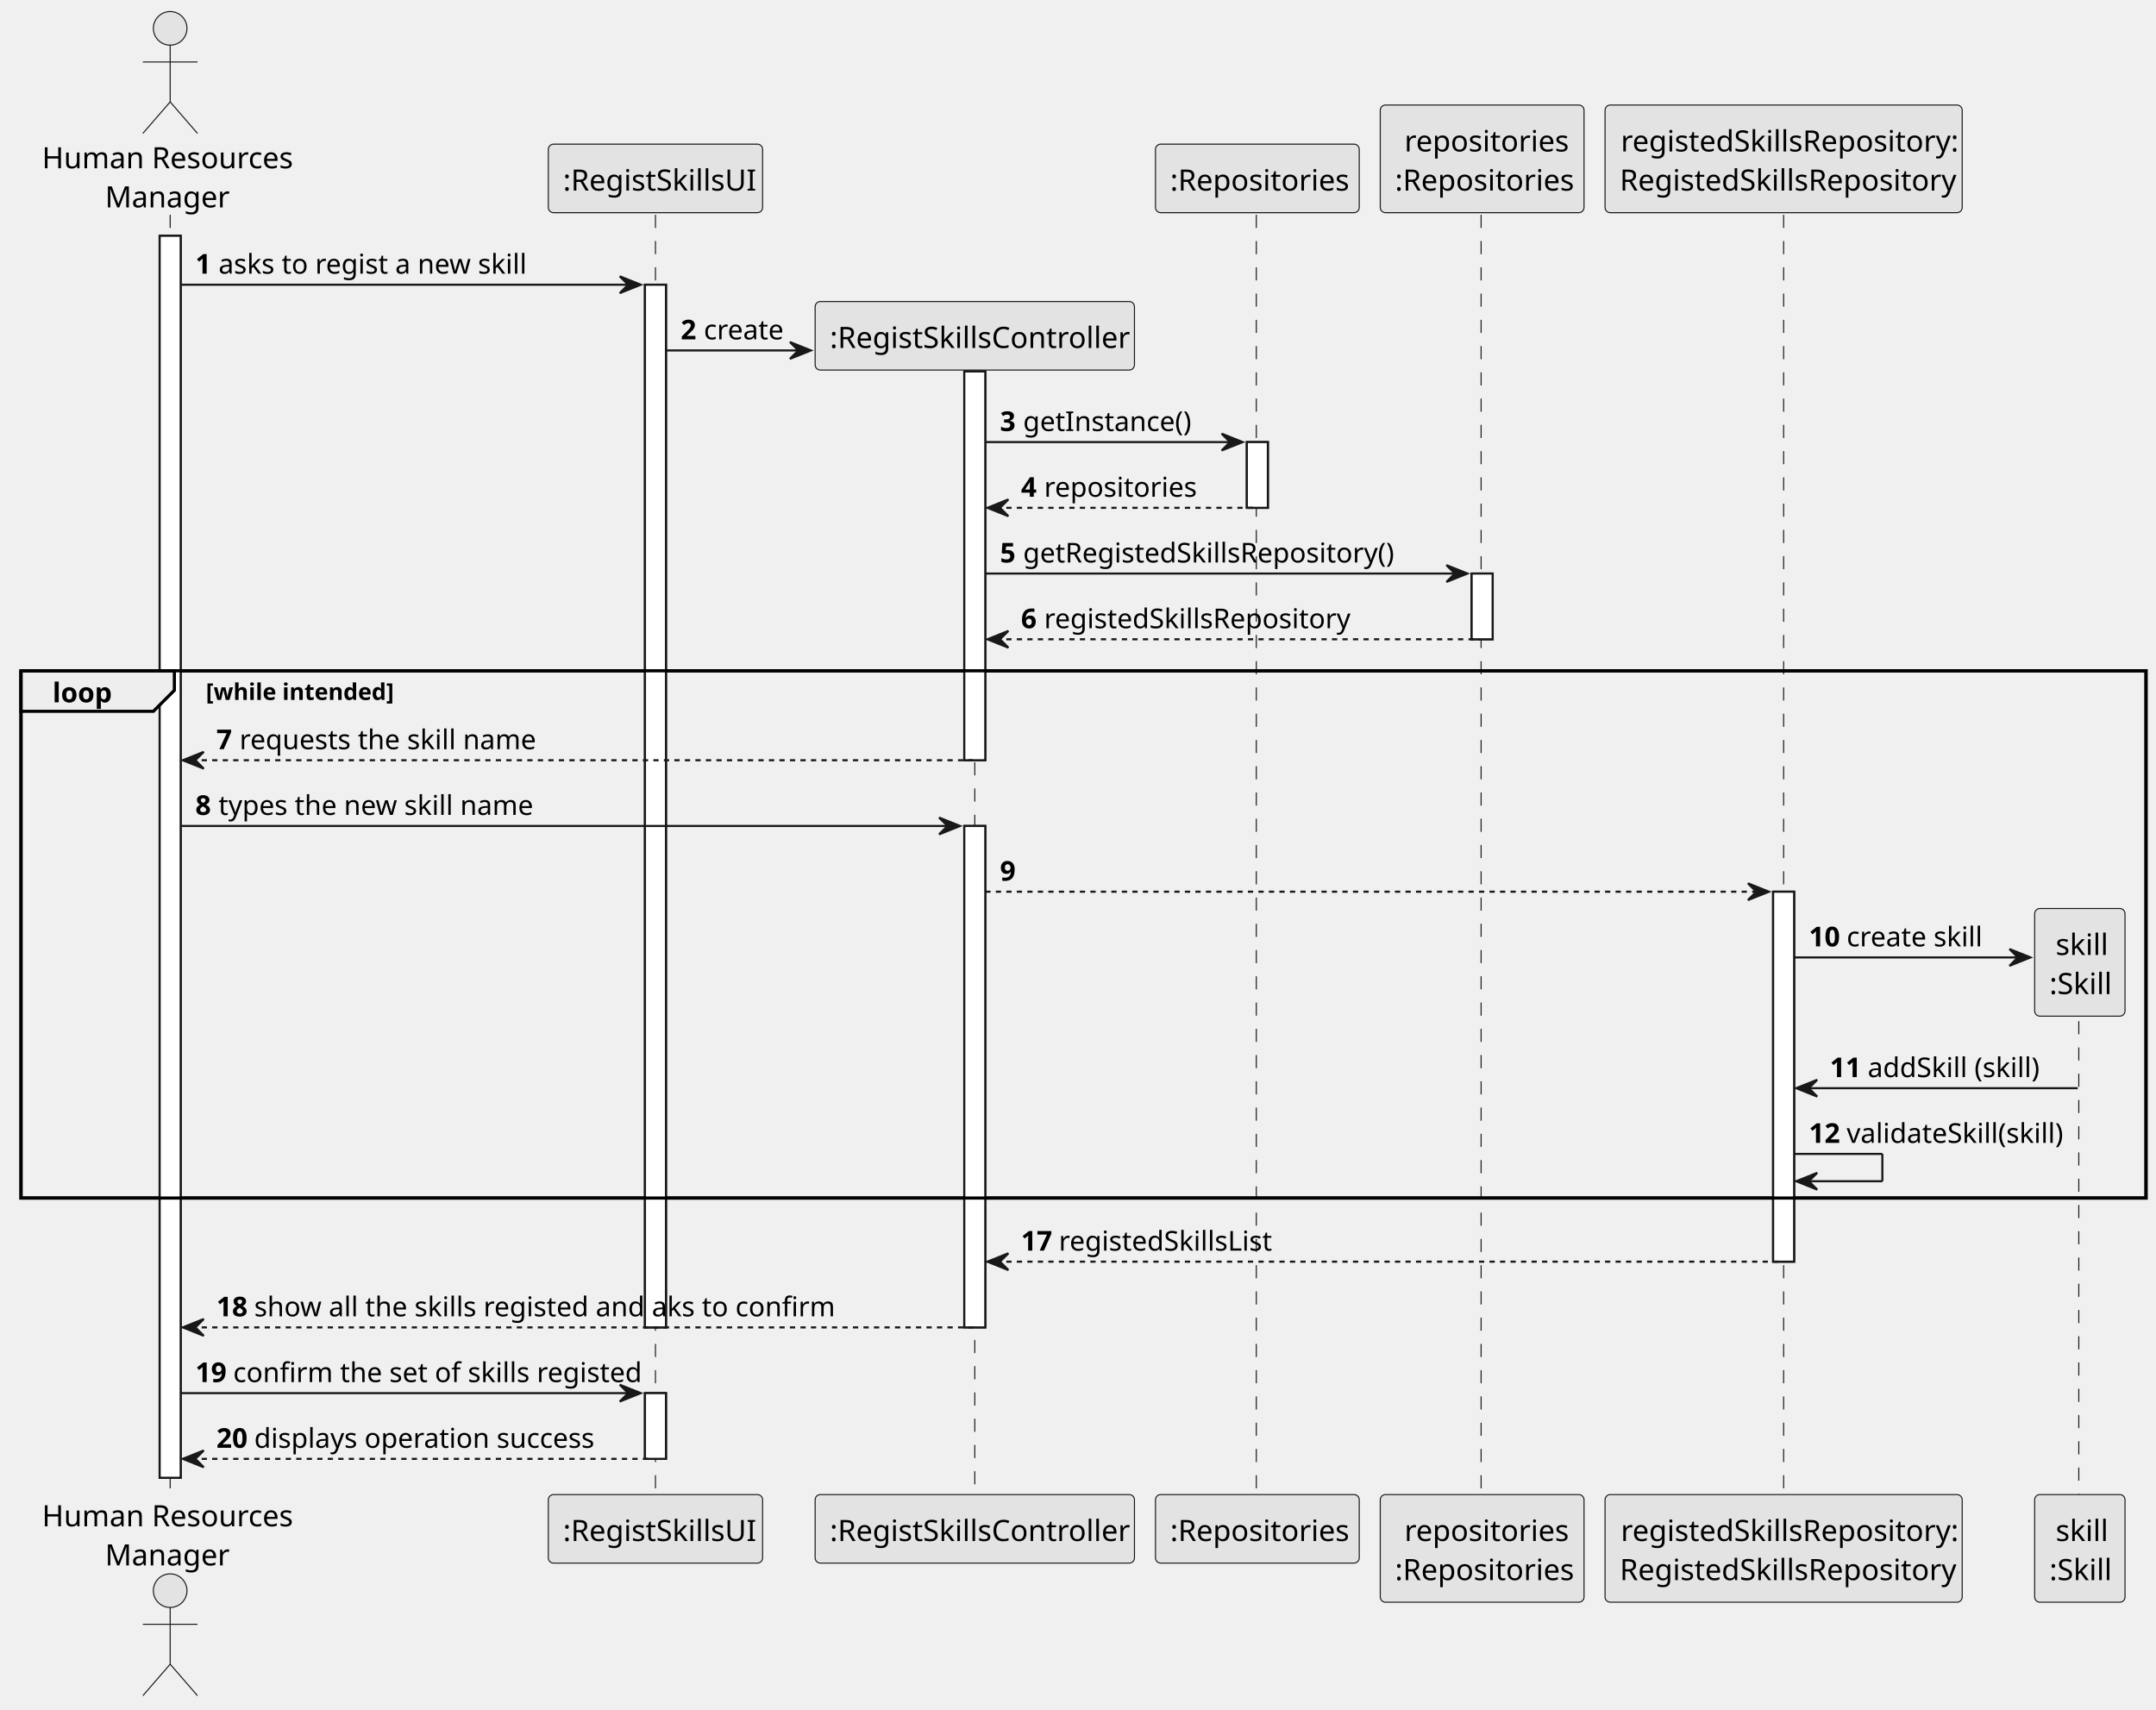
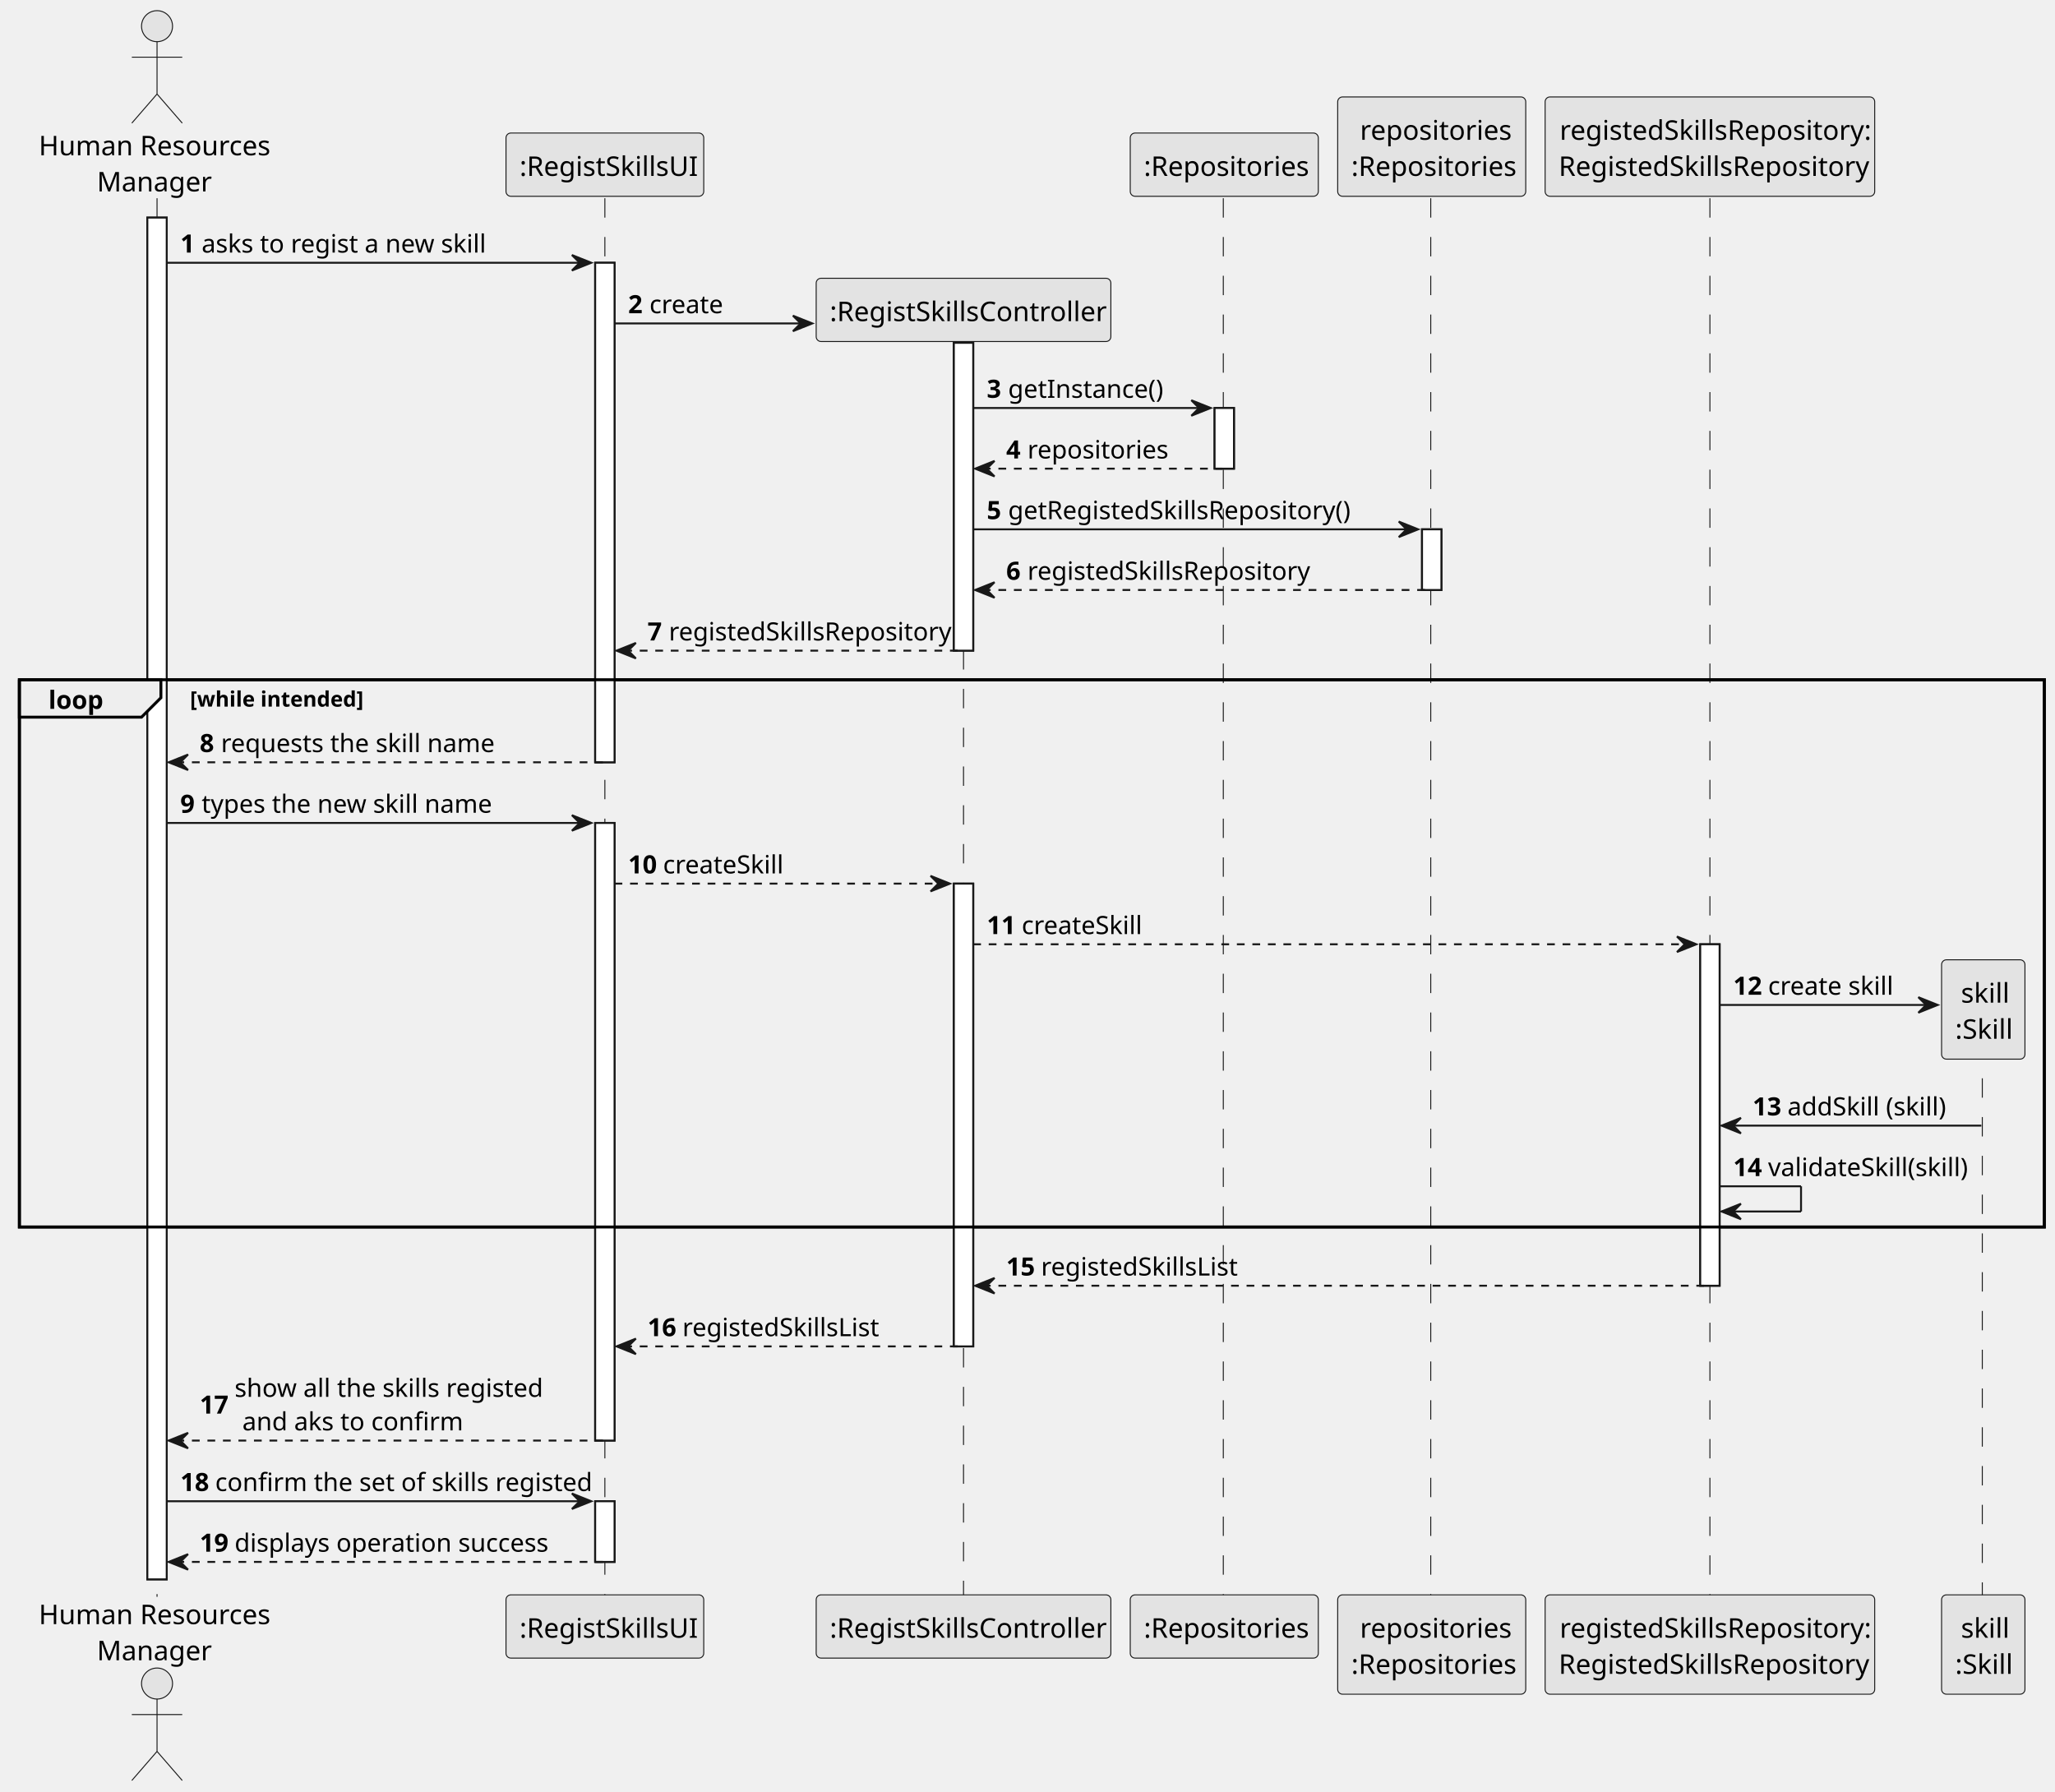
- <svg xmlns="http://www.w3.org/2000/svg" contentStyleType="text/css" height="651.2px" preserveAspectRatio="none" style="width:821px;height:651px;background:#FFFFFF;" version="1.1" viewBox="0 0 821 651" width="821.6px" zoomAndPan="magnify">
+ <svg xmlns="http://www.w3.org/2000/svg" contentStyleType="text/css" height="462.5px" preserveAspectRatio="none" style="width:530px;height:462px;background:#FFFFFF;" version="1.1" viewBox="0 0 530 462" width="530px" zoomAndPan="magnify">
  <defs />
  <g>
-     <rect fill="#FFFFFF" height="472.983" style="stroke:#181818;stroke-width:0.8;" width="8" x="60.8" y="89.794" />
-     <rect fill="#FFFFFF" height="397.084" style="stroke:#181818;stroke-width:0.8;" width="8" x="245.6" y="108.427" />
-     <rect fill="#FFFFFF" height="25.033" style="stroke:#181818;stroke-width:0.8;" width="8" x="245.6" y="530.544" />
-     <rect fill="#FFFFFF" height="148.061" style="stroke:#181818;stroke-width:0.8;" width="8" x="367.2" y="141.459" />
-     <rect fill="#FFFFFF" height="190.958" style="stroke:#181818;stroke-width:0.8;" width="8" x="367.2" y="314.553" />
-     <rect fill="#FFFFFF" height="25.033" style="stroke:#181818;stroke-width:0.8;" width="8" x="474.8" y="168.356" />
-     <rect fill="#FFFFFF" height="25.033" style="stroke:#181818;stroke-width:0.8;" width="8" x="560.4" y="218.422" />
-     <rect fill="#FFFFFF" height="140.892" style="stroke:#181818;stroke-width:0.8;" width="8" x="675.2" y="339.586" />
-     <rect fill="none" height="200.791" style="stroke:#000000;stroke-width:1.2;" width="809.2" x="8" y="255.455" />
-     <line style="stroke:#181818;stroke-width:0.4;stroke-dasharray:5.0,5.0;" x1="64.8" x2="64.8" y1="81.794" y2="569.977" />
-     <line style="stroke:#181818;stroke-width:0.4;stroke-dasharray:5.0,5.0;" x1="249.6" x2="249.6" y1="81.794" y2="569.977" />
-     <line style="stroke:#181818;stroke-width:0.4;stroke-dasharray:5.0,5.0;" x1="371.2" x2="371.2" y1="140.275" y2="569.977" />
-     <line style="stroke:#181818;stroke-width:0.4;stroke-dasharray:5.0,5.0;" x1="478.4" x2="478.4" y1="81.794" y2="569.977" />
-     <line style="stroke:#181818;stroke-width:0.4;stroke-dasharray:5.0,5.0;" x1="564" x2="564" y1="81.794" y2="569.977" />
-     <line style="stroke:#181818;stroke-width:0.4;stroke-dasharray:5.0,5.0;" x1="679.2" x2="679.2" y1="81.794" y2="569.977" />
-     <line style="stroke:#181818;stroke-width:0.4;stroke-dasharray:5.0,5.0;" x1="791.6" x2="791.6" y1="378.883" y2="569.977" />
-     <text fill="#000000" font-family="sans-serif" font-size="11.2" lengthAdjust="spacing" textLength="92.8" x="16" y="64.086">Human Resources</text>
-     <text fill="#000000" font-family="sans-serif" font-size="11.2" lengthAdjust="spacing" textLength="44.8" x="40" y="78.983">Manager</text>
-     <ellipse cx="64.8" cy="10.8" fill="#E3E3E3" rx="6.4" ry="6.4" style="stroke:#181818;stroke-width:0.4;" />
-     <path d="M64.8,17.2 L64.8,38.8 M54.4,23.6 L75.2,23.6 M64.8,38.8 L54.4,50.8 M64.8,38.8 L75.2,50.8 " fill="none" style="stroke:#181818;stroke-width:0.4;" />
-     <text fill="#000000" font-family="sans-serif" font-size="11.2" lengthAdjust="spacing" textLength="92.8" x="16" y="581.263">Human Resources</text>
-     <text fill="#000000" font-family="sans-serif" font-size="11.2" lengthAdjust="spacing" textLength="44.8" x="40" y="596.159">Manager</text>
-     <ellipse cx="64.8" cy="605.77" fill="#E3E3E3" rx="6.4" ry="6.4" style="stroke:#181818;stroke-width:0.4;" />
-     <path d="M64.8,612.17 L64.8,633.77 M54.4,618.57 L75.2,618.57 M64.8,633.77 L54.4,645.77 M64.8,633.77 L75.2,645.77 " fill="none" style="stroke:#181818;stroke-width:0.4;" />
-     <rect fill="#E3E3E3" height="26.097" rx="2" ry="2" style="stroke:#181818;stroke-width:0.4;" width="81.6" x="208.8" y="54.897" />
-     <text fill="#000000" font-family="sans-serif" font-size="11.2" lengthAdjust="spacing" textLength="70.4" x="214.4" y="72.583">:RegistSkillsUI</text>
-     <rect fill="#E3E3E3" height="26.097" rx="2" ry="2" style="stroke:#181818;stroke-width:0.4;" width="81.6" x="208.8" y="569.177" />
-     <text fill="#000000" font-family="sans-serif" font-size="11.2" lengthAdjust="spacing" textLength="70.4" x="214.4" y="586.862">:RegistSkillsUI</text>
-     <rect fill="#E3E3E3" height="26.097" rx="2" ry="2" style="stroke:#181818;stroke-width:0.4;" width="121.6" x="310.4" y="569.177" />
-     <text fill="#000000" font-family="sans-serif" font-size="11.2" lengthAdjust="spacing" textLength="110.4" x="316" y="586.862">:RegistSkillsController</text>
-     <rect fill="#E3E3E3" height="26.097" rx="2" ry="2" style="stroke:#181818;stroke-width:0.4;" width="77.6" x="440" y="54.897" />
-     <text fill="#000000" font-family="sans-serif" font-size="11.2" lengthAdjust="spacing" textLength="66.4" x="445.6" y="72.583">:Repositories</text>
-     <rect fill="#E3E3E3" height="26.097" rx="2" ry="2" style="stroke:#181818;stroke-width:0.4;" width="77.6" x="440" y="569.177" />
-     <text fill="#000000" font-family="sans-serif" font-size="11.2" lengthAdjust="spacing" textLength="66.4" x="445.6" y="586.862">:Repositories</text>
-     <rect fill="#E3E3E3" height="40.994" rx="2" ry="2" style="stroke:#181818;stroke-width:0.4;" width="77.6" x="525.6" y="40" />
-     <text fill="#000000" font-family="sans-serif" font-size="11.2" lengthAdjust="spacing" textLength="59.2" x="534.8" y="57.686">repositories</text>
-     <text fill="#000000" font-family="sans-serif" font-size="11.2" lengthAdjust="spacing" textLength="66.4" x="531.2" y="72.583">:Repositories</text>
-     <rect fill="#E3E3E3" height="40.994" rx="2" ry="2" style="stroke:#181818;stroke-width:0.4;" width="77.6" x="525.6" y="569.177" />
-     <text fill="#000000" font-family="sans-serif" font-size="11.2" lengthAdjust="spacing" textLength="59.2" x="534.8" y="586.862">repositories</text>
-     <text fill="#000000" font-family="sans-serif" font-size="11.2" lengthAdjust="spacing" textLength="66.4" x="531.2" y="601.759">:Repositories</text>
-     <rect fill="#E3E3E3" height="40.994" rx="2" ry="2" style="stroke:#181818;stroke-width:0.4;" width="136" x="611.2" y="40" />
-     <text fill="#000000" font-family="sans-serif" font-size="11.2" lengthAdjust="spacing" textLength="124" x="617.2" y="57.686">registedSkillsRepository:</text>
-     <text fill="#000000" font-family="sans-serif" font-size="11.2" lengthAdjust="spacing" textLength="124.8" x="616.8" y="72.583">RegistedSkillsRepository</text>
-     <rect fill="#E3E3E3" height="40.994" rx="2" ry="2" style="stroke:#181818;stroke-width:0.4;" width="136" x="611.2" y="569.177" />
-     <text fill="#000000" font-family="sans-serif" font-size="11.2" lengthAdjust="spacing" textLength="124" x="617.2" y="586.862">registedSkillsRepository:</text>
-     <text fill="#000000" font-family="sans-serif" font-size="11.2" lengthAdjust="spacing" textLength="124.8" x="616.8" y="601.759">RegistedSkillsRepository</text>
-     <rect fill="#E3E3E3" height="40.994" rx="2" ry="2" style="stroke:#181818;stroke-width:0.4;" width="34.4" x="774.8" y="569.177" />
-     <text fill="#000000" font-family="sans-serif" font-size="11.2" lengthAdjust="spacing" textLength="18.4" x="782.8" y="586.862">skill</text>
-     <text fill="#000000" font-family="sans-serif" font-size="11.2" lengthAdjust="spacing" textLength="23.2" x="780.4" y="601.759">:Skill</text>
-     <rect fill="#FFFFFF" height="472.983" style="stroke:#181818;stroke-width:0.8;" width="8" x="60.8" y="89.794" />
-     <rect fill="#FFFFFF" height="397.084" style="stroke:#181818;stroke-width:0.8;" width="8" x="245.6" y="108.427" />
-     <rect fill="#FFFFFF" height="25.033" style="stroke:#181818;stroke-width:0.8;" width="8" x="245.6" y="530.544" />
-     <rect fill="#FFFFFF" height="148.061" style="stroke:#181818;stroke-width:0.8;" width="8" x="367.2" y="141.459" />
-     <rect fill="#FFFFFF" height="190.958" style="stroke:#181818;stroke-width:0.8;" width="8" x="367.2" y="314.553" />
-     <rect fill="#FFFFFF" height="25.033" style="stroke:#181818;stroke-width:0.8;" width="8" x="474.8" y="168.356" />
-     <rect fill="#FFFFFF" height="25.033" style="stroke:#181818;stroke-width:0.8;" width="8" x="560.4" y="218.422" />
-     <rect fill="#FFFFFF" height="140.892" style="stroke:#181818;stroke-width:0.8;" width="8" x="675.2" y="339.586" />
-     <polygon fill="#181818" points="236,105.227,244,108.427,236,111.627,239.2,108.427" style="stroke:#181818;stroke-width:0.8;" />
-     <line style="stroke:#181818;stroke-width:0.8;" x1="68.8" x2="240.8" y1="108.427" y2="108.427" />
-     <text fill="#000000" font-family="sans-serif" font-size="10.4" font-weight="bold" lengthAdjust="spacing" textLength="5.6" x="74.4" y="104.216">1</text>
-     <text fill="#000000" font-family="sans-serif" font-size="10.4" lengthAdjust="spacing" textLength="115.2" x="83.2" y="104.216">asks to regist a new skill</text>
-     <polygon fill="#181818" points="300.8,130.259,308.8,133.459,300.8,136.659,304,133.459" style="stroke:#181818;stroke-width:0.8;" />
-     <line style="stroke:#181818;stroke-width:0.8;" x1="253.6" x2="305.6" y1="133.459" y2="133.459" />
-     <text fill="#000000" font-family="sans-serif" font-size="10.4" font-weight="bold" lengthAdjust="spacing" textLength="5.6" x="259.2" y="129.249">2</text>
-     <text fill="#000000" font-family="sans-serif" font-size="10.4" lengthAdjust="spacing" textLength="28.8" x="268" y="129.249">create</text>
-     <rect fill="#E3E3E3" height="26.097" rx="2" ry="2" style="stroke:#181818;stroke-width:0.4;" width="121.6" x="310.4" y="114.827" />
-     <text fill="#000000" font-family="sans-serif" font-size="11.2" lengthAdjust="spacing" textLength="110.4" x="316" y="132.512">:RegistSkillsController</text>
-     <polygon fill="#181818" points="465.2,165.156,473.2,168.356,465.2,171.556,468.4,168.356" style="stroke:#181818;stroke-width:0.8;" />
-     <line style="stroke:#181818;stroke-width:0.8;" x1="375.2" x2="470" y1="168.356" y2="168.356" />
-     <text fill="#000000" font-family="sans-serif" font-size="10.4" font-weight="bold" lengthAdjust="spacing" textLength="5.6" x="380.8" y="164.146">3</text>
-     <text fill="#000000" font-family="sans-serif" font-size="10.4" lengthAdjust="spacing" textLength="60" x="389.6" y="164.146">getInstance()</text>
-     <polygon fill="#181818" points="384,190.189,376,193.389,384,196.589,380.8,193.389" style="stroke:#181818;stroke-width:0.8;" />
-     <line style="stroke:#181818;stroke-width:0.8;stroke-dasharray:2.0,2.0;" x1="379.2" x2="478" y1="193.389" y2="193.389" />
-     <text fill="#000000" font-family="sans-serif" font-size="10.4" font-weight="bold" lengthAdjust="spacing" textLength="5.6" x="388.8" y="189.179">4</text>
-     <text fill="#000000" font-family="sans-serif" font-size="10.4" lengthAdjust="spacing" textLength="53.6" x="397.6" y="189.179">repositories</text>
-     <polygon fill="#181818" points="550.8,215.222,558.8,218.422,550.8,221.622,554,218.422" style="stroke:#181818;stroke-width:0.8;" />
-     <line style="stroke:#181818;stroke-width:0.8;" x1="375.2" x2="555.6" y1="218.422" y2="218.422" />
-     <text fill="#000000" font-family="sans-serif" font-size="10.4" font-weight="bold" lengthAdjust="spacing" textLength="5.6" x="380.8" y="214.212">5</text>
-     <text fill="#000000" font-family="sans-serif" font-size="10.4" lengthAdjust="spacing" textLength="136.8" x="389.6" y="214.212">getRegistedSkillsRepository()</text>
-     <polygon fill="#181818" points="384,240.255,376,243.455,384,246.655,380.8,243.455" style="stroke:#181818;stroke-width:0.8;" />
-     <line style="stroke:#181818;stroke-width:0.8;stroke-dasharray:2.0,2.0;" x1="379.2" x2="563.6" y1="243.455" y2="243.455" />
-     <text fill="#000000" font-family="sans-serif" font-size="10.4" font-weight="bold" lengthAdjust="spacing" textLength="5.6" x="388.8" y="239.244">6</text>
-     <text fill="#000000" font-family="sans-serif" font-size="10.4" lengthAdjust="spacing" textLength="112" x="397.6" y="239.244">registedSkillsRepository</text>
-     <path d="M8,255.455 L66.4,255.455 L66.4,262.887 L58.4,270.887 L8,270.887 L8,255.455 " fill="#EEEEEE" style="stroke:#000000;stroke-width:1.2;" />
-     <rect fill="none" height="200.791" style="stroke:#000000;stroke-width:1.2;" width="809.2" x="8" y="255.455" />
-     <text fill="#000000" font-family="sans-serif" font-size="10.4" font-weight="bold" lengthAdjust="spacing" textLength="22.4" x="20" y="267.477">loop</text>
-     <text fill="#000000" font-family="sans-serif" font-size="8.8" font-weight="bold" lengthAdjust="spacing" textLength="72" x="78.4" y="266.551">[while intended]</text>
-     <polygon fill="#181818" points="77.6,286.32,69.6,289.52,77.6,292.72,74.4,289.52" style="stroke:#181818;stroke-width:0.8;" />
-     <line style="stroke:#181818;stroke-width:0.8;stroke-dasharray:2.0,2.0;" x1="72.8" x2="370.4" y1="289.52" y2="289.52" />
-     <text fill="#000000" font-family="sans-serif" font-size="10.4" font-weight="bold" lengthAdjust="spacing" textLength="5.6" x="82.4" y="285.31">7</text>
-     <text fill="#000000" font-family="sans-serif" font-size="10.4" lengthAdjust="spacing" textLength="108" x="91.2" y="285.31">requests the skill name</text>
-     <polygon fill="#181818" points="357.6,311.353,365.6,314.553,357.6,317.753,360.8,314.553" style="stroke:#181818;stroke-width:0.8;" />
-     <line style="stroke:#181818;stroke-width:0.8;" x1="68.8" x2="362.4" y1="314.553" y2="314.553" />
-     <text fill="#000000" font-family="sans-serif" font-size="10.4" font-weight="bold" lengthAdjust="spacing" textLength="5.6" x="74.4" y="310.343">8</text>
-     <text fill="#000000" font-family="sans-serif" font-size="10.4" lengthAdjust="spacing" textLength="115.2" x="83.2" y="310.343">types the new skill name</text>
-     <polygon fill="#181818" points="665.6,336.386,673.6,339.586,665.6,342.786,668.8,339.586" style="stroke:#181818;stroke-width:0.8;" />
-     <line style="stroke:#181818;stroke-width:0.8;stroke-dasharray:2.0,2.0;" x1="375.2" x2="670.4" y1="339.586" y2="339.586" />
-     <text fill="#000000" font-family="sans-serif" font-size="10.4" font-weight="bold" lengthAdjust="spacing" textLength="5.6" x="380.8" y="335.376">9</text>
-     <text fill="#000000" font-family="sans-serif" font-size="10.4" lengthAdjust="spacing" textLength="3.2" x="389.6" y="335.376"> </text>
-     <polygon fill="#181818" points="765.2,361.419,773.2,364.619,765.2,367.819,768.4,364.619" style="stroke:#181818;stroke-width:0.8;" />
-     <line style="stroke:#181818;stroke-width:0.8;" x1="683.2" x2="770" y1="364.619" y2="364.619" />
-     <text fill="#000000" font-family="sans-serif" font-size="10.4" font-weight="bold" lengthAdjust="spacing" textLength="11.2" x="688.8" y="360.409">10</text>
-     <text fill="#000000" font-family="sans-serif" font-size="10.4" lengthAdjust="spacing" textLength="50.4" x="703.2" y="360.409">create skill</text>
-     <rect fill="#E3E3E3" height="40.994" rx="2" ry="2" style="stroke:#181818;stroke-width:0.4;" width="34.4" x="774.8" y="345.986" />
-     <text fill="#000000" font-family="sans-serif" font-size="11.2" lengthAdjust="spacing" textLength="18.4" x="782.8" y="363.672">skill</text>
-     <text fill="#000000" font-family="sans-serif" font-size="11.2" lengthAdjust="spacing" textLength="23.2" x="780.4" y="378.569">:Skill</text>
-     <polygon fill="#181818" points="692,411.212,684,414.413,692,417.613,688.8,414.413" style="stroke:#181818;stroke-width:0.8;" />
-     <line style="stroke:#181818;stroke-width:0.8;" x1="687.2" x2="791.2" y1="414.413" y2="414.413" />
-     <text fill="#000000" font-family="sans-serif" font-size="10.4" font-weight="bold" lengthAdjust="spacing" textLength="11.2" x="696.8" y="410.202">11</text>
-     <text fill="#000000" font-family="sans-serif" font-size="10.4" lengthAdjust="spacing" textLength="64.8" x="711.2" y="410.202">addSkill (skill)</text>
-     <line style="stroke:#181818;stroke-width:0.8;" x1="683.2" x2="716.8" y1="439.445" y2="439.445" />
-     <line style="stroke:#181818;stroke-width:0.8;" x1="716.8" x2="716.8" y1="439.445" y2="449.845" />
-     <line style="stroke:#181818;stroke-width:0.8;" x1="684" x2="716.8" y1="449.845" y2="449.845" />
-     <polygon fill="#181818" points="692,446.645,684,449.845,692,453.045,688.8,449.845" style="stroke:#181818;stroke-width:0.8;" />
-     <text fill="#000000" font-family="sans-serif" font-size="10.4" font-weight="bold" lengthAdjust="spacing" textLength="11.2" x="688.8" y="435.235">12</text>
-     <text fill="#000000" font-family="sans-serif" font-size="10.4" lengthAdjust="spacing" textLength="79.2" x="703.2" y="435.235">validateSkill(skill)</text>
-     <polygon fill="#181818" points="384,477.278,376,480.478,384,483.678,380.8,480.478" style="stroke:#181818;stroke-width:0.8;" />
-     <line style="stroke:#181818;stroke-width:0.8;stroke-dasharray:2.0,2.0;" x1="379.2" x2="678.4" y1="480.478" y2="480.478" />
-     <text fill="#000000" font-family="sans-serif" font-size="10.4" font-weight="bold" lengthAdjust="spacing" textLength="11.2" x="388.8" y="476.268">17</text>
-     <text fill="#000000" font-family="sans-serif" font-size="10.4" lengthAdjust="spacing" textLength="79.2" x="403.2" y="476.268">registedSkillsList</text>
-     <polygon fill="#181818" points="77.6,502.311,69.6,505.511,77.6,508.711,74.4,505.511" style="stroke:#181818;stroke-width:0.8;" />
-     <line style="stroke:#181818;stroke-width:0.8;stroke-dasharray:2.0,2.0;" x1="72.8" x2="370.4" y1="505.511" y2="505.511" />
-     <text fill="#000000" font-family="sans-serif" font-size="10.4" font-weight="bold" lengthAdjust="spacing" textLength="11.2" x="82.4" y="501.301">18</text>
-     <text fill="#000000" font-family="sans-serif" font-size="10.4" lengthAdjust="spacing" textLength="211.2" x="96.8" y="501.301">show all the skills registed and aks to confirm</text>
-     <polygon fill="#181818" points="236,527.344,244,530.544,236,533.744,239.2,530.544" style="stroke:#181818;stroke-width:0.8;" />
-     <line style="stroke:#181818;stroke-width:0.8;" x1="68.8" x2="240.8" y1="530.544" y2="530.544" />
-     <text fill="#000000" font-family="sans-serif" font-size="10.4" font-weight="bold" lengthAdjust="spacing" textLength="11.2" x="74.4" y="526.334">19</text>
-     <text fill="#000000" font-family="sans-serif" font-size="10.4" lengthAdjust="spacing" textLength="147.2" x="88.8" y="526.334">confirm the set of skills registed</text>
-     <polygon fill="#181818" points="77.6,552.377,69.6,555.577,77.6,558.777,74.4,555.577" style="stroke:#181818;stroke-width:0.8;" />
-     <line style="stroke:#181818;stroke-width:0.8;stroke-dasharray:2.0,2.0;" x1="72.8" x2="248.8" y1="555.577" y2="555.577" />
-     <text fill="#000000" font-family="sans-serif" font-size="10.4" font-weight="bold" lengthAdjust="spacing" textLength="11.2" x="82.4" y="551.366">20</text>
-     <text fill="#000000" font-family="sans-serif" font-size="10.4" lengthAdjust="spacing" textLength="126.4" x="96.8" y="551.366">displays operation success</text>
+     <rect fill="#FFFFFF" height="351.196" style="stroke:#181818;stroke-width:0.5;" width="5" x="38" y="56.121" />
+     <rect fill="#FFFFFF" height="128.829" style="stroke:#181818;stroke-width:0.5;" width="5" x="153.5" y="67.767" />
+     <rect fill="#FFFFFF" height="159.285" style="stroke:#181818;stroke-width:0.5;" width="5" x="153.5" y="212.241" />
+     <rect fill="#FFFFFF" height="15.646" style="stroke:#181818;stroke-width:0.5;" width="5" x="153.5" y="387.172" />
+     <rect fill="#FFFFFF" height="79.393" style="stroke:#181818;stroke-width:0.5;" width="5" x="246" y="88.412" />
+     <rect fill="#FFFFFF" height="119.349" style="stroke:#181818;stroke-width:0.5;" width="5" x="246" y="227.887" />
+     <rect fill="#FFFFFF" height="15.646" style="stroke:#181818;stroke-width:0.5;" width="5" x="313.25" y="105.223" />
+     <rect fill="#FFFFFF" height="15.646" style="stroke:#181818;stroke-width:0.5;" width="5" x="366.75" y="136.514" />
+     <rect fill="#FFFFFF" height="88.058" style="stroke:#181818;stroke-width:0.5;" width="5" x="438.5" y="243.532" />
+     <rect fill="none" height="141.14" style="stroke:#000000;stroke-width:0.75;" width="522.25" x="5" y="175.305" />
+     <line style="stroke:#181818;stroke-width:0.25;stroke-dasharray:5.0,5.0;" x1="40.5" x2="40.5" y1="51.121" y2="411.817" />
+     <line style="stroke:#181818;stroke-width:0.25;stroke-dasharray:5.0,5.0;" x1="156" x2="156" y1="51.121" y2="411.817" />
+     <line style="stroke:#181818;stroke-width:0.25;stroke-dasharray:5.0,5.0;" x1="248.5" x2="248.5" y1="87.672" y2="411.817" />
+     <line style="stroke:#181818;stroke-width:0.25;stroke-dasharray:5.0,5.0;" x1="315.5" x2="315.5" y1="51.121" y2="411.817" />
+     <line style="stroke:#181818;stroke-width:0.25;stroke-dasharray:5.0,5.0;" x1="369" x2="369" y1="51.121" y2="411.817" />
+     <line style="stroke:#181818;stroke-width:0.25;stroke-dasharray:5.0,5.0;" x1="441" x2="441" y1="51.121" y2="411.817" />
+     <line style="stroke:#181818;stroke-width:0.25;stroke-dasharray:5.0,5.0;" x1="511.25" x2="511.25" y1="268.093" y2="411.817" />
+     <text fill="#000000" font-family="sans-serif" font-size="7" lengthAdjust="spacing" textLength="58" x="10" y="40.054">Human Resources</text>
+     <text fill="#000000" font-family="sans-serif" font-size="7" lengthAdjust="spacing" textLength="28" x="25" y="49.364">Manager</text>
+     <ellipse cx="40.5" cy="6.75" fill="#E3E3E3" rx="4" ry="4" style="stroke:#181818;stroke-width:0.25;" />
+     <path d="M40.5,10.75 L40.5,24.25 M34,14.75 L47,14.75 M40.5,24.25 L34,31.75 M40.5,24.25 L47,31.75 " fill="none" style="stroke:#181818;stroke-width:0.25;" />
+     <text fill="#000000" font-family="sans-serif" font-size="7" lengthAdjust="spacing" textLength="58" x="10" y="418.871">Human Resources</text>
+     <text fill="#000000" font-family="sans-serif" font-size="7" lengthAdjust="spacing" textLength="28" x="25" y="428.182">Manager</text>
+     <ellipse cx="40.5" cy="434.188" fill="#E3E3E3" rx="4" ry="4" style="stroke:#181818;stroke-width:0.25;" />
+     <path d="M40.5,438.188 L40.5,451.688 M34,442.188 L47,442.188 M40.5,451.688 L34,459.188 M40.5,451.688 L47,459.188 " fill="none" style="stroke:#181818;stroke-width:0.25;" />
+     <rect fill="#E3E3E3" height="16.311" rx="1.25" ry="1.25" style="stroke:#181818;stroke-width:0.25;" width="51" x="130.5" y="34.31" />
+     <text fill="#000000" font-family="sans-serif" font-size="7" lengthAdjust="spacing" textLength="44" x="134" y="45.364">:RegistSkillsUI</text>
+     <rect fill="#E3E3E3" height="16.311" rx="1.25" ry="1.25" style="stroke:#181818;stroke-width:0.25;" width="51" x="130.5" y="411.317" />
+     <text fill="#000000" font-family="sans-serif" font-size="7" lengthAdjust="spacing" textLength="44" x="134" y="422.371">:RegistSkillsUI</text>
+     <rect fill="#E3E3E3" height="16.311" rx="1.25" ry="1.25" style="stroke:#181818;stroke-width:0.25;" width="76" x="210.5" y="411.317" />
+     <text fill="#000000" font-family="sans-serif" font-size="7" lengthAdjust="spacing" textLength="69" x="214" y="422.371">:RegistSkillsController</text>
+     <rect fill="#E3E3E3" height="16.311" rx="1.25" ry="1.25" style="stroke:#181818;stroke-width:0.25;" width="48.5" x="291.5" y="34.31" />
+     <text fill="#000000" font-family="sans-serif" font-size="7" lengthAdjust="spacing" textLength="41.5" x="295" y="45.364">:Repositories</text>
+     <rect fill="#E3E3E3" height="16.311" rx="1.25" ry="1.25" style="stroke:#181818;stroke-width:0.25;" width="48.5" x="291.5" y="411.317" />
+     <text fill="#000000" font-family="sans-serif" font-size="7" lengthAdjust="spacing" textLength="41.5" x="295" y="422.371">:Repositories</text>
+     <rect fill="#E3E3E3" height="25.621" rx="1.25" ry="1.25" style="stroke:#181818;stroke-width:0.25;" width="48.5" x="345" y="25" />
+     <text fill="#000000" font-family="sans-serif" font-size="7" lengthAdjust="spacing" textLength="37" x="350.75" y="36.054">repositories</text>
+     <text fill="#000000" font-family="sans-serif" font-size="7" lengthAdjust="spacing" textLength="41.5" x="348.5" y="45.364">:Repositories</text>
+     <rect fill="#E3E3E3" height="25.621" rx="1.25" ry="1.25" style="stroke:#181818;stroke-width:0.25;" width="48.5" x="345" y="411.317" />
+     <text fill="#000000" font-family="sans-serif" font-size="7" lengthAdjust="spacing" textLength="37" x="350.75" y="422.371">repositories</text>
+     <text fill="#000000" font-family="sans-serif" font-size="7" lengthAdjust="spacing" textLength="41.5" x="348.5" y="431.682">:Repositories</text>
+     <rect fill="#E3E3E3" height="25.621" rx="1.25" ry="1.25" style="stroke:#181818;stroke-width:0.25;" width="85" x="398.5" y="25" />
+     <text fill="#000000" font-family="sans-serif" font-size="7" lengthAdjust="spacing" textLength="77.5" x="402.25" y="36.054">registedSkillsRepository:</text>
+     <text fill="#000000" font-family="sans-serif" font-size="7" lengthAdjust="spacing" textLength="78" x="402" y="45.364">RegistedSkillsRepository</text>
+     <rect fill="#E3E3E3" height="25.621" rx="1.25" ry="1.25" style="stroke:#181818;stroke-width:0.25;" width="85" x="398.5" y="411.317" />
+     <text fill="#000000" font-family="sans-serif" font-size="7" lengthAdjust="spacing" textLength="77.5" x="402.25" y="422.371">registedSkillsRepository:</text>
+     <text fill="#000000" font-family="sans-serif" font-size="7" lengthAdjust="spacing" textLength="78" x="402" y="431.682">RegistedSkillsRepository</text>
+     <rect fill="#E3E3E3" height="25.621" rx="1.25" ry="1.25" style="stroke:#181818;stroke-width:0.25;" width="21.5" x="500.75" y="411.317" />
+     <text fill="#000000" font-family="sans-serif" font-size="7" lengthAdjust="spacing" textLength="11.5" x="505.75" y="422.371">skill</text>
+     <text fill="#000000" font-family="sans-serif" font-size="7" lengthAdjust="spacing" textLength="14.5" x="504.25" y="431.682">:Skill</text>
+     <rect fill="#FFFFFF" height="351.196" style="stroke:#181818;stroke-width:0.5;" width="5" x="38" y="56.121" />
+     <rect fill="#FFFFFF" height="128.829" style="stroke:#181818;stroke-width:0.5;" width="5" x="153.5" y="67.767" />
+     <rect fill="#FFFFFF" height="159.285" style="stroke:#181818;stroke-width:0.5;" width="5" x="153.5" y="212.241" />
+     <rect fill="#FFFFFF" height="15.646" style="stroke:#181818;stroke-width:0.5;" width="5" x="153.5" y="387.172" />
+     <rect fill="#FFFFFF" height="79.393" style="stroke:#181818;stroke-width:0.5;" width="5" x="246" y="88.412" />
+     <rect fill="#FFFFFF" height="119.349" style="stroke:#181818;stroke-width:0.5;" width="5" x="246" y="227.887" />
+     <rect fill="#FFFFFF" height="15.646" style="stroke:#181818;stroke-width:0.5;" width="5" x="313.25" y="105.223" />
+     <rect fill="#FFFFFF" height="15.646" style="stroke:#181818;stroke-width:0.5;" width="5" x="366.75" y="136.514" />
+     <rect fill="#FFFFFF" height="88.058" style="stroke:#181818;stroke-width:0.5;" width="5" x="438.5" y="243.532" />
+     <polygon fill="#181818" points="147.5,65.767,152.5,67.767,147.5,69.767,149.5,67.767" style="stroke:#181818;stroke-width:0.5;" />
+     <line style="stroke:#181818;stroke-width:0.5;" x1="43" x2="150.5" y1="67.767" y2="67.767" />
+     <text fill="#000000" font-family="sans-serif" font-size="6.5" font-weight="bold" lengthAdjust="spacing" textLength="3.5" x="46.5" y="65.135">1</text>
+     <text fill="#000000" font-family="sans-serif" font-size="6.5" lengthAdjust="spacing" textLength="72" x="52" y="65.135">asks to regist a new skill</text>
+     <polygon fill="#181818" points="204.5,81.412,209.5,83.412,204.5,85.412,206.5,83.412" style="stroke:#181818;stroke-width:0.5;" />
+     <line style="stroke:#181818;stroke-width:0.5;" x1="158.5" x2="207.5" y1="83.412" y2="83.412" />
+     <text fill="#000000" font-family="sans-serif" font-size="6.5" font-weight="bold" lengthAdjust="spacing" textLength="3.5" x="162" y="80.781">2</text>
+     <text fill="#000000" font-family="sans-serif" font-size="6.5" lengthAdjust="spacing" textLength="18" x="167.5" y="80.781">create</text>
+     <rect fill="#E3E3E3" height="16.311" rx="1.25" ry="1.25" style="stroke:#181818;stroke-width:0.25;" width="76" x="210.5" y="71.767" />
+     <text fill="#000000" font-family="sans-serif" font-size="7" lengthAdjust="spacing" textLength="69" x="214" y="82.82">:RegistSkillsController</text>
+     <polygon fill="#181818" points="307.25,103.223,312.25,105.223,307.25,107.223,309.25,105.223" style="stroke:#181818;stroke-width:0.5;" />
+     <line style="stroke:#181818;stroke-width:0.5;" x1="251" x2="310.25" y1="105.223" y2="105.223" />
+     <text fill="#000000" font-family="sans-serif" font-size="6.5" font-weight="bold" lengthAdjust="spacing" textLength="3.5" x="254.5" y="102.591">3</text>
+     <text fill="#000000" font-family="sans-serif" font-size="6.5" lengthAdjust="spacing" textLength="37.5" x="260" y="102.591">getInstance()</text>
+     <polygon fill="#181818" points="256.5,118.868,251.5,120.868,256.5,122.868,254.5,120.868" style="stroke:#181818;stroke-width:0.5;" />
+     <line style="stroke:#181818;stroke-width:0.5;stroke-dasharray:2.0,2.0;" x1="253.5" x2="315.25" y1="120.868" y2="120.868" />
+     <text fill="#000000" font-family="sans-serif" font-size="6.5" font-weight="bold" lengthAdjust="spacing" textLength="3.5" x="259.5" y="118.237">4</text>
+     <text fill="#000000" font-family="sans-serif" font-size="6.5" lengthAdjust="spacing" textLength="33.5" x="265" y="118.237">repositories</text>
+     <polygon fill="#181818" points="360.75,134.514,365.75,136.514,360.75,138.514,362.75,136.514" style="stroke:#181818;stroke-width:0.5;" />
+     <line style="stroke:#181818;stroke-width:0.5;" x1="251" x2="363.75" y1="136.514" y2="136.514" />
+     <text fill="#000000" font-family="sans-serif" font-size="6.5" font-weight="bold" lengthAdjust="spacing" textLength="3.5" x="254.5" y="133.882">5</text>
+     <text fill="#000000" font-family="sans-serif" font-size="6.5" lengthAdjust="spacing" textLength="85.5" x="260" y="133.882">getRegistedSkillsRepository()</text>
+     <polygon fill="#181818" points="256.5,150.159,251.5,152.159,256.5,154.159,254.5,152.159" style="stroke:#181818;stroke-width:0.5;" />
+     <line style="stroke:#181818;stroke-width:0.5;stroke-dasharray:2.0,2.0;" x1="253.5" x2="368.75" y1="152.159" y2="152.159" />
+     <text fill="#000000" font-family="sans-serif" font-size="6.5" font-weight="bold" lengthAdjust="spacing" textLength="3.5" x="259.5" y="149.528">6</text>
+     <text fill="#000000" font-family="sans-serif" font-size="6.5" lengthAdjust="spacing" textLength="70" x="265" y="149.528">registedSkillsRepository</text>
+     <polygon fill="#181818" points="164,165.805,159,167.805,164,169.805,162,167.805" style="stroke:#181818;stroke-width:0.5;" />
+     <line style="stroke:#181818;stroke-width:0.5;stroke-dasharray:2.0,2.0;" x1="161" x2="248" y1="167.805" y2="167.805" />
+     <text fill="#000000" font-family="sans-serif" font-size="6.5" font-weight="bold" lengthAdjust="spacing" textLength="3.5" x="167" y="165.173">7</text>
+     <text fill="#000000" font-family="sans-serif" font-size="6.5" lengthAdjust="spacing" textLength="70" x="172.5" y="165.173">registedSkillsRepository</text>
+     <path d="M5,175.305 L41.5,175.305 L41.5,179.95 L36.5,184.95 L5,184.95 L5,175.305 " fill="#EEEEEE" style="stroke:#000000;stroke-width:0.75;" />
+     <rect fill="none" height="141.14" style="stroke:#000000;stroke-width:0.75;" width="522.25" x="5" y="175.305" />
+     <text fill="#000000" font-family="sans-serif" font-size="6.5" font-weight="bold" lengthAdjust="spacing" textLength="14" x="12.5" y="182.819">loop</text>
+     <text fill="#000000" font-family="sans-serif" font-size="5.5" font-weight="bold" lengthAdjust="spacing" textLength="45" x="49" y="182.24">[while intended]</text>
+     <polygon fill="#181818" points="48.5,194.596,43.5,196.596,48.5,198.596,46.5,196.596" style="stroke:#181818;stroke-width:0.5;" />
+     <line style="stroke:#181818;stroke-width:0.5;stroke-dasharray:2.0,2.0;" x1="45.5" x2="155.5" y1="196.596" y2="196.596" />
+     <text fill="#000000" font-family="sans-serif" font-size="6.5" font-weight="bold" lengthAdjust="spacing" textLength="3.5" x="51.5" y="193.964">8</text>
+     <text fill="#000000" font-family="sans-serif" font-size="6.5" lengthAdjust="spacing" textLength="67.5" x="57" y="193.964">requests the skill name</text>
+     <polygon fill="#181818" points="147.5,210.241,152.5,212.241,147.5,214.241,149.5,212.241" style="stroke:#181818;stroke-width:0.5;" />
+     <line style="stroke:#181818;stroke-width:0.5;" x1="43" x2="150.5" y1="212.241" y2="212.241" />
+     <text fill="#000000" font-family="sans-serif" font-size="6.5" font-weight="bold" lengthAdjust="spacing" textLength="3.5" x="46.5" y="209.61">9</text>
+     <text fill="#000000" font-family="sans-serif" font-size="6.5" lengthAdjust="spacing" textLength="72" x="52" y="209.61">types the new skill name</text>
+     <polygon fill="#181818" points="240,225.887,245,227.887,240,229.887,242,227.887" style="stroke:#181818;stroke-width:0.5;" />
+     <line style="stroke:#181818;stroke-width:0.5;stroke-dasharray:2.0,2.0;" x1="158.5" x2="243" y1="227.887" y2="227.887" />
+     <text fill="#000000" font-family="sans-serif" font-size="6.5" font-weight="bold" lengthAdjust="spacing" textLength="7" x="162" y="225.255">10</text>
+     <text fill="#000000" font-family="sans-serif" font-size="6.5" lengthAdjust="spacing" textLength="30.5" x="171" y="225.255">createSkill</text>
+     <polygon fill="#181818" points="432.5,241.532,437.5,243.532,432.5,245.532,434.5,243.532" style="stroke:#181818;stroke-width:0.5;" />
+     <line style="stroke:#181818;stroke-width:0.5;stroke-dasharray:2.0,2.0;" x1="251" x2="435.5" y1="243.532" y2="243.532" />
+     <text fill="#000000" font-family="sans-serif" font-size="6.5" font-weight="bold" lengthAdjust="spacing" textLength="7" x="254.5" y="240.901">11</text>
+     <text fill="#000000" font-family="sans-serif" font-size="6.5" lengthAdjust="spacing" textLength="30.5" x="263.5" y="240.901">createSkill</text>
+     <polygon fill="#181818" points="494.75,257.178,499.75,259.178,494.75,261.178,496.75,259.178" style="stroke:#181818;stroke-width:0.5;" />
+     <line style="stroke:#181818;stroke-width:0.5;" x1="443.5" x2="497.75" y1="259.178" y2="259.178" />
+     <text fill="#000000" font-family="sans-serif" font-size="6.5" font-weight="bold" lengthAdjust="spacing" textLength="7" x="447" y="256.546">12</text>
+     <text fill="#000000" font-family="sans-serif" font-size="6.5" lengthAdjust="spacing" textLength="31.5" x="456" y="256.546">create skill</text>
+     <rect fill="#E3E3E3" height="25.621" rx="1.25" ry="1.25" style="stroke:#181818;stroke-width:0.25;" width="21.5" x="500.75" y="247.532" />
+     <text fill="#000000" font-family="sans-serif" font-size="7" lengthAdjust="spacing" textLength="11.5" x="505.75" y="258.586">skill</text>
+     <text fill="#000000" font-family="sans-serif" font-size="7" lengthAdjust="spacing" textLength="14.5" x="504.25" y="267.897">:Skill</text>
+     <polygon fill="#181818" points="449,288.299,444,290.299,449,292.299,447,290.299" style="stroke:#181818;stroke-width:0.5;" />
+     <line style="stroke:#181818;stroke-width:0.5;" x1="446" x2="511" y1="290.299" y2="290.299" />
+     <text fill="#000000" font-family="sans-serif" font-size="6.5" font-weight="bold" lengthAdjust="spacing" textLength="7" x="452" y="287.668">13</text>
+     <text fill="#000000" font-family="sans-serif" font-size="6.5" lengthAdjust="spacing" textLength="40.5" x="461" y="287.668">addSkill (skill)</text>
+     <line style="stroke:#181818;stroke-width:0.5;" x1="443.5" x2="464.5" y1="305.944" y2="305.944" />
+     <line style="stroke:#181818;stroke-width:0.5;" x1="464.5" x2="464.5" y1="305.944" y2="312.444" />
+     <line style="stroke:#181818;stroke-width:0.5;" x1="444" x2="464.5" y1="312.444" y2="312.444" />
+     <polygon fill="#181818" points="449,310.444,444,312.444,449,314.444,447,312.444" style="stroke:#181818;stroke-width:0.5;" />
+     <text fill="#000000" font-family="sans-serif" font-size="6.5" font-weight="bold" lengthAdjust="spacing" textLength="7" x="447" y="303.313">14</text>
+     <text fill="#000000" font-family="sans-serif" font-size="6.5" lengthAdjust="spacing" textLength="49.5" x="456" y="303.313">validateSkill(skill)</text>
+     <polygon fill="#181818" points="256.5,329.59,251.5,331.59,256.5,333.59,254.5,331.59" style="stroke:#181818;stroke-width:0.5;" />
+     <line style="stroke:#181818;stroke-width:0.5;stroke-dasharray:2.0,2.0;" x1="253.5" x2="440.5" y1="331.59" y2="331.59" />
+     <text fill="#000000" font-family="sans-serif" font-size="6.5" font-weight="bold" lengthAdjust="spacing" textLength="7" x="259.5" y="328.959">15</text>
+     <text fill="#000000" font-family="sans-serif" font-size="6.5" lengthAdjust="spacing" textLength="49.5" x="268.5" y="328.959">registedSkillsList</text>
+     <polygon fill="#181818" points="164,345.235,159,347.235,164,349.235,162,347.235" style="stroke:#181818;stroke-width:0.5;" />
+     <line style="stroke:#181818;stroke-width:0.5;stroke-dasharray:2.0,2.0;" x1="161" x2="248" y1="347.235" y2="347.235" />
+     <text fill="#000000" font-family="sans-serif" font-size="6.5" font-weight="bold" lengthAdjust="spacing" textLength="7" x="167" y="344.604">16</text>
+     <text fill="#000000" font-family="sans-serif" font-size="6.5" lengthAdjust="spacing" textLength="49.5" x="176" y="344.604">registedSkillsList</text>
+     <polygon fill="#181818" points="48.5,369.526,43.5,371.526,48.5,373.526,46.5,371.526" style="stroke:#181818;stroke-width:0.5;" />
+     <line style="stroke:#181818;stroke-width:0.5;stroke-dasharray:2.0,2.0;" x1="45.5" x2="155.5" y1="371.526" y2="371.526" />
+     <text fill="#000000" font-family="sans-serif" font-size="6.5" font-weight="bold" lengthAdjust="spacing" textLength="7" x="51.5" y="364.572">17</text>
+     <text fill="#000000" font-family="sans-serif" font-size="6.5" lengthAdjust="spacing" textLength="76.5" x="60.5" y="360.25">show all the skills registed</text>
+     <text fill="#000000" font-family="sans-serif" font-size="6.5" lengthAdjust="spacing" textLength="53.5" x="62.5" y="368.895">and aks to confirm</text>
+     <polygon fill="#181818" points="147.5,385.172,152.5,387.172,147.5,389.172,149.5,387.172" style="stroke:#181818;stroke-width:0.5;" />
+     <line style="stroke:#181818;stroke-width:0.5;" x1="43" x2="150.5" y1="387.172" y2="387.172" />
+     <text fill="#000000" font-family="sans-serif" font-size="6.5" font-weight="bold" lengthAdjust="spacing" textLength="7" x="46.5" y="384.541">18</text>
+     <text fill="#000000" font-family="sans-serif" font-size="6.5" lengthAdjust="spacing" textLength="92" x="55.5" y="384.541">confirm the set of skills registed</text>
+     <polygon fill="#181818" points="48.5,400.817,43.5,402.817,48.5,404.817,46.5,402.817" style="stroke:#181818;stroke-width:0.5;" />
+     <line style="stroke:#181818;stroke-width:0.5;stroke-dasharray:2.0,2.0;" x1="45.5" x2="155.5" y1="402.817" y2="402.817" />
+     <text fill="#000000" font-family="sans-serif" font-size="6.5" font-weight="bold" lengthAdjust="spacing" textLength="7" x="51.5" y="400.186">19</text>
+     <text fill="#000000" font-family="sans-serif" font-size="6.5" lengthAdjust="spacing" textLength="79" x="60.5" y="400.186">displays operation success</text>
  </g>
</svg>
